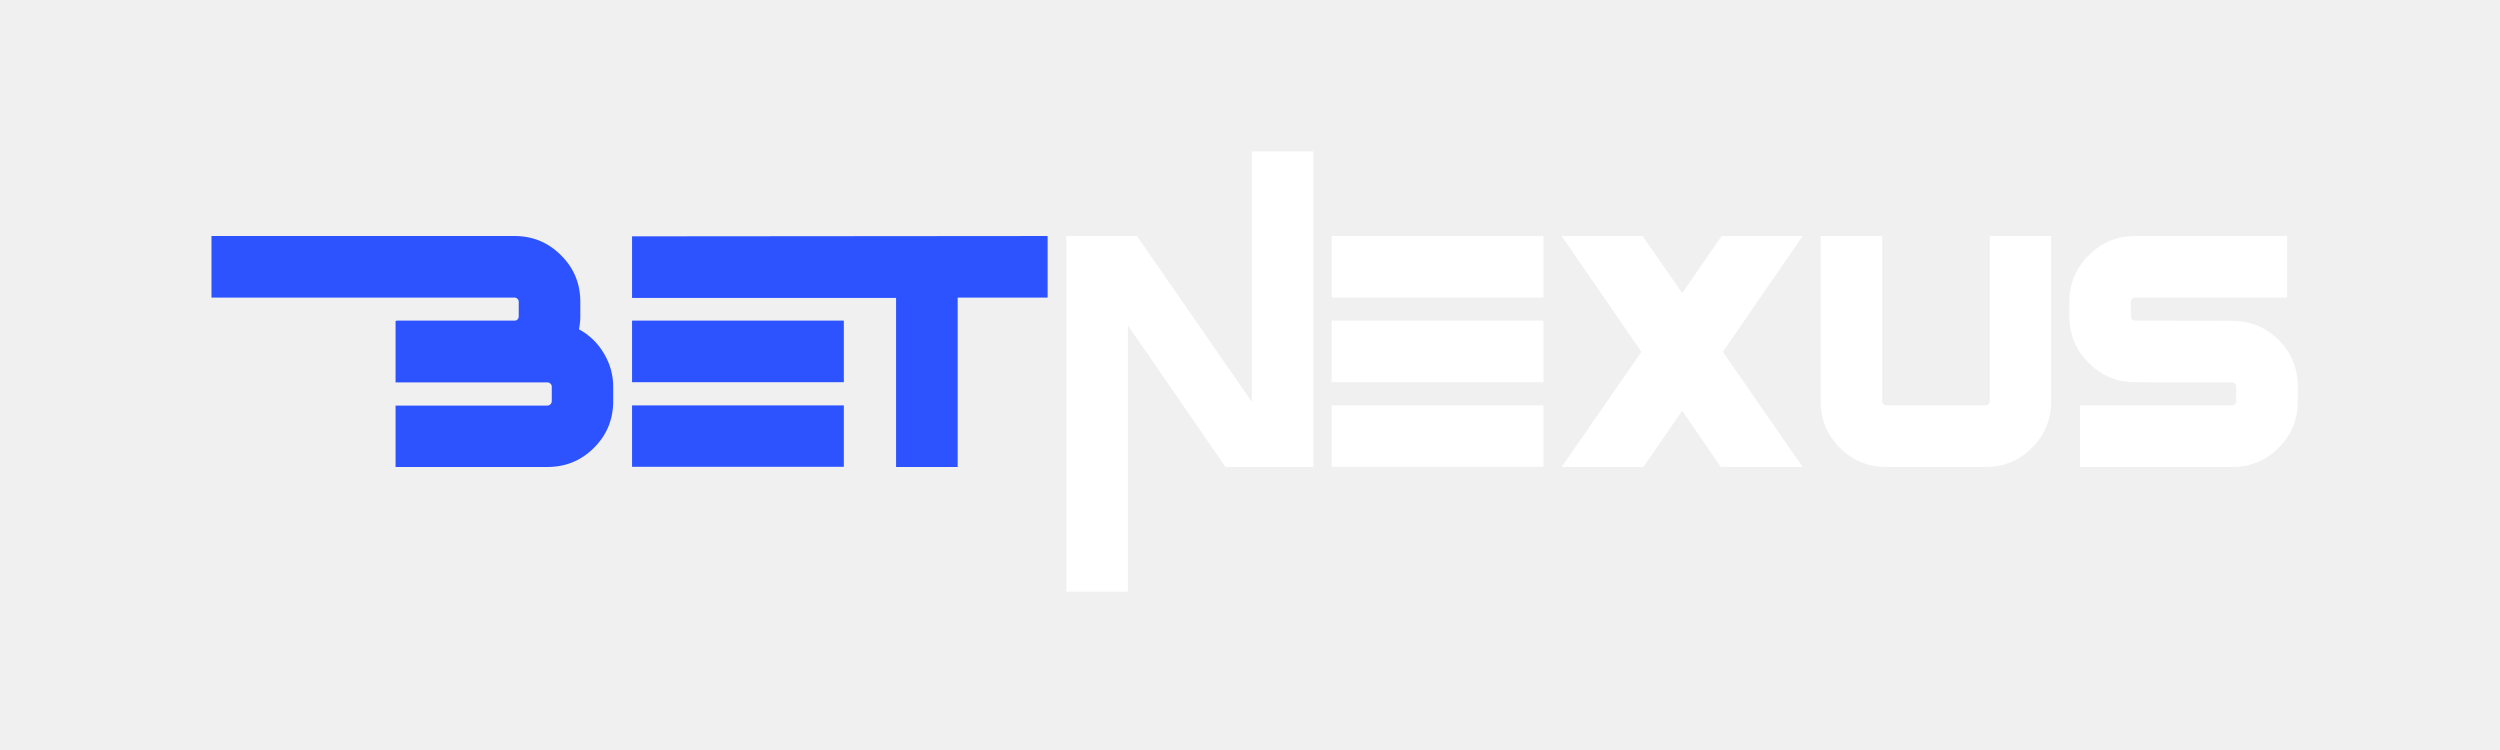
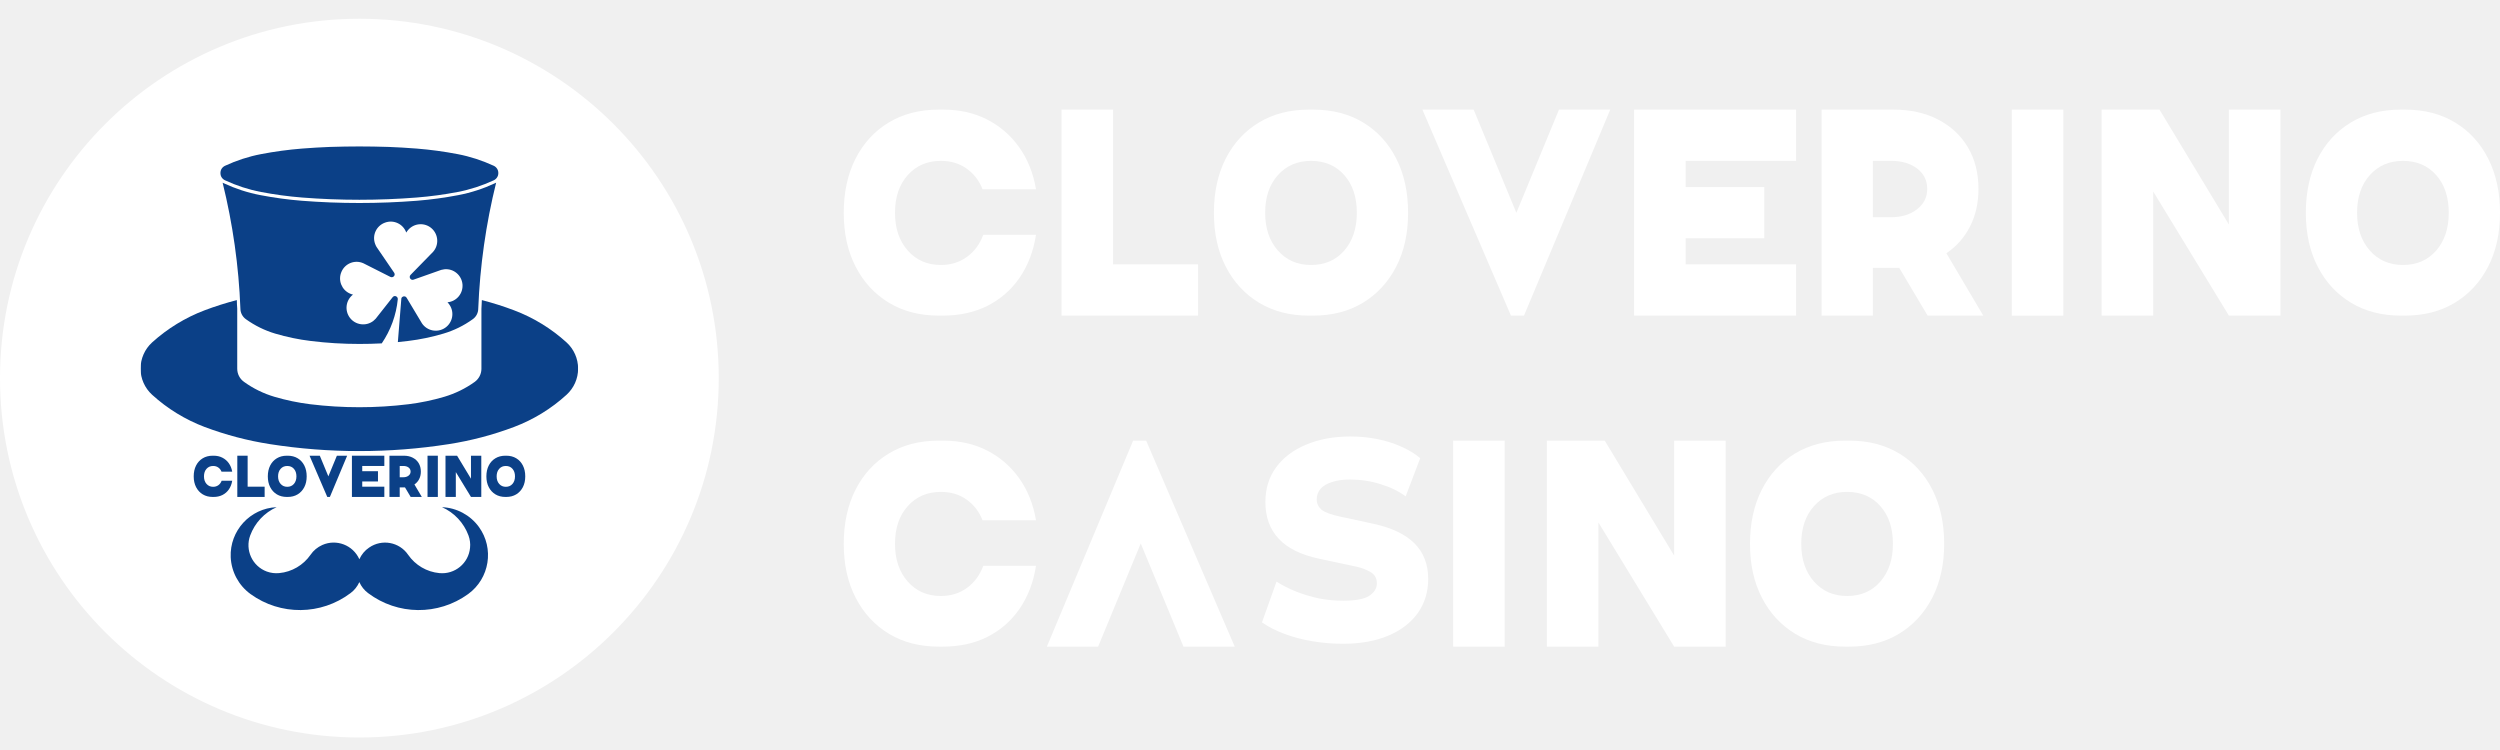
<svg xmlns="http://www.w3.org/2000/svg" width="400" height="120" viewBox="0 0 400 120" fill="none">
-   <path d="M92.637 52.689C94.31 53.597 95.636 54.879 96.616 56.534C97.612 58.19 98.111 59.97 98.111 61.875V64.198C98.111 67.117 97.087 69.601 95.04 71.648C92.993 73.695 90.51 74.719 87.59 74.719H63.29V64.892H87.59C87.768 64.892 87.928 64.821 88.071 64.678C88.213 64.536 88.284 64.376 88.284 64.198V61.875C88.284 61.679 88.213 61.519 88.071 61.394C87.928 61.252 87.768 61.18 87.59 61.18H63.29V51.354H63.451V51.3H82.33C82.525 51.3 82.686 51.238 82.81 51.113C82.935 50.971 82.997 50.811 82.997 50.633V48.283C82.997 48.105 82.935 47.954 82.81 47.829C82.686 47.687 82.525 47.615 82.33 47.615H33.837V37.762H82.33C85.231 37.762 87.706 38.786 89.753 40.833C91.818 42.88 92.85 45.363 92.85 48.283V50.633C92.85 51.291 92.779 51.977 92.637 52.689ZM135.014 74.692H101.128V64.865H135.014V74.692ZM135.014 61.154H101.128V51.3H135.014V61.154ZM101.128 37.815L167.619 37.762V47.615H153.226V74.719H143.372V47.669H101.128V37.815Z" fill="#2C53FF" />
-   <path d="M200.303 24.224H210.13V74.719H196.084L180.463 52.048V94.666H170.609V37.762H181.905L200.303 64.305V24.224ZM246.953 47.615H213.067V37.762H246.953V47.615ZM246.953 74.692H213.067V64.865H246.953V74.692ZM246.953 61.154H213.067V51.3H246.953V61.154ZM288.422 37.762L275.658 56.294L288.422 74.719H275.338L269.143 65.72L262.948 74.719H249.863L262.627 56.294L249.863 37.762H262.814L269.143 46.894L275.471 37.762H288.422ZM318.356 37.762H328.183V64.198C328.183 67.117 327.159 69.601 325.112 71.648C323.065 73.695 320.582 74.719 317.662 74.719H301.827C298.926 74.719 296.442 73.695 294.377 71.648C292.33 69.583 291.306 67.1 291.306 64.198V37.762H301.16V64.198C301.16 64.376 301.222 64.536 301.347 64.678C301.471 64.803 301.631 64.865 301.827 64.865H317.662C317.858 64.865 318.018 64.803 318.143 64.678C318.285 64.536 318.356 64.376 318.356 64.198V37.762ZM357.129 51.327C360.048 51.327 362.532 52.351 364.579 54.398C366.626 56.445 367.65 58.928 367.65 61.848V64.198C367.65 67.117 366.626 69.601 364.579 71.648C362.532 73.695 360.048 74.719 357.129 74.719H332.803V64.865H357.129C357.307 64.865 357.458 64.803 357.583 64.678C357.725 64.536 357.796 64.376 357.796 64.198V61.848C357.796 61.67 357.725 61.519 357.583 61.394C357.458 61.252 357.307 61.18 357.129 61.18L341.615 61.154C338.731 61.154 336.256 60.121 334.191 58.056C332.126 55.991 331.094 53.517 331.094 50.633V48.283C331.094 45.399 332.126 42.925 334.191 40.859C336.256 38.794 338.731 37.762 341.615 37.762H365.941V47.615H341.615C341.419 47.615 341.258 47.687 341.134 47.829C341.009 47.954 340.947 48.105 340.947 48.283V50.633C340.947 50.811 341.009 50.971 341.134 51.113C341.258 51.238 341.419 51.3 341.615 51.3L357.129 51.327Z" fill="white" />
+   <g clip-path="url(#clip0_1227_23702)">
+     <rect y="3" width="115" height="115" rx="57.5" fill="white" />
+     <mask id="mask0_1227_23702" style="mask-type:luminance" maskUnits="userSpaceOnUse" x="35" y="23" width="45" height="10">
+       <path d="M35.216 23.39H79.826V32.145H35.216V23.39Z" fill="white" />
+     </mask>
+     <g mask="url(#mask0_1227_23702)">
+       <path d="M79.737 27.688C79.737 27.188 79.451 26.736 78.998 26.524C77.15 25.674 75.21 25.038 73.218 24.659C71.055 24.244 68.867 23.948 66.67 23.771C63.622 23.532 60.556 23.413 57.498 23.413C54.432 23.413 51.377 23.532 48.321 23.771C46.121 23.948 43.934 24.244 41.773 24.659C39.777 25.038 37.839 25.674 36.008 26.524C35.548 26.736 35.262 27.188 35.262 27.688C35.262 28.186 35.548 28.638 36.008 28.85C37.839 29.702 39.777 30.338 41.773 30.717C43.934 31.133 46.121 31.427 48.321 31.604C51.377 31.843 54.432 31.964 57.498 31.964C60.556 31.964 63.621 31.843 66.67 31.604C68.869 31.428 71.057 31.133 73.218 30.717C75.21 30.338 77.15 29.702 78.998 28.85C79.45 28.638 79.737 28.186 79.737 27.688Z" fill="#0B4087" />
+     </g>
+     <mask id="mask1_1227_23702" style="mask-type:luminance" maskUnits="userSpaceOnUse" x="22" y="47" width="71" height="26">
+       <path d="M22.501 47.975H92.5V72.233H22.501V47.975Z" fill="white" />
+     </mask>
+     <g mask="url(#mask1_1227_23702)">
+       <path d="M77.028 49.373V59.05C77.011 59.871 76.612 60.62 75.958 61.1C74.48 62.161 72.837 62.964 71.1 63.481C69.215 64.036 67.313 64.434 65.375 64.675C62.76 64.998 60.127 65.155 57.496 65.155C54.865 65.155 52.243 64.998 49.62 64.675C47.69 64.434 45.768 64.036 43.895 63.481C42.157 62.966 40.515 62.161 39.047 61.1C38.354 60.609 37.957 59.825 37.957 58.984V49.371C37.919 48.918 37.901 48.466 37.892 48.013C36.146 48.466 34.43 49.009 32.737 49.648C29.644 50.82 26.791 52.567 24.334 54.791C23.162 55.861 22.486 57.385 22.486 58.984C22.486 60.571 23.162 62.086 24.334 63.158C26.79 65.394 29.643 67.139 32.737 68.313C36.128 69.585 39.627 70.51 43.202 71.063C47.929 71.802 52.706 72.174 57.498 72.174C62.282 72.174 67.055 71.802 71.795 71.063C75.368 70.51 78.868 69.585 82.248 68.313C85.351 67.139 88.205 65.394 90.651 63.158C91.825 62.086 92.498 60.572 92.498 58.984C92.498 57.385 91.825 55.861 90.651 54.791C88.205 52.567 85.351 50.82 82.248 49.648C80.559 49.009 78.842 48.466 77.096 48.013C77.075 48.466 77.058 48.918 77.03 49.388" fill="#0B4087" />
+     </g>
+     <path d="M57.495 93.136C57.182 93.83 56.702 94.439 56.092 94.892C51.375 98.457 44.872 98.521 40.087 95.049C38.186 93.671 37.023 91.501 36.912 89.147C36.737 84.918 40.025 81.325 44.263 81.148C42.304 82.018 40.781 83.652 40.032 85.675C39.175 88.002 40.365 90.588 42.693 91.448C43.33 91.679 44.004 91.762 44.677 91.695C46.7 91.51 48.537 90.422 49.691 88.76C50.152 88.075 50.81 87.541 51.566 87.2C53.83 86.192 56.489 87.217 57.495 89.479C57.837 88.732 58.362 88.075 59.056 87.616C61.088 86.201 63.895 86.708 65.298 88.761C66.451 90.424 68.28 91.511 70.303 91.697C72.778 91.938 74.977 90.126 75.207 87.652C75.282 86.987 75.189 86.306 74.959 85.675C74.209 83.652 72.686 82.018 70.72 81.148C73.065 81.243 75.237 82.406 76.621 84.308C79.113 87.745 78.34 92.556 74.903 95.049C70.109 98.522 63.617 98.457 58.89 94.893C58.282 94.439 57.801 93.83 57.495 93.136Z" fill="#0B4087" />
+     <path d="M63.656 54.737C64.211 54.683 64.756 54.627 65.31 54.552C67.22 54.321 69.105 53.924 70.942 53.379C72.631 52.88 74.221 52.096 75.643 51.07C76.196 50.682 76.52 50.044 76.52 49.371C76.788 42.583 77.747 35.822 79.381 29.23C79.328 29.256 79.263 29.285 79.21 29.312C77.334 30.19 75.348 30.836 73.316 31.224C71.138 31.64 68.929 31.943 66.714 32.12C63.648 32.361 60.573 32.48 57.496 32.48C54.421 32.48 51.345 32.361 48.272 32.12C46.056 31.945 43.857 31.64 41.678 31.224C39.638 30.836 37.66 30.19 35.785 29.312C35.73 29.285 35.675 29.257 35.62 29.23C37.245 35.822 38.206 42.583 38.463 49.371C38.463 50.044 38.796 50.682 39.341 51.07C40.771 52.096 42.362 52.88 44.041 53.379C45.889 53.924 47.774 54.321 49.693 54.552C52.279 54.877 54.883 55.031 57.496 55.031C58.689 55.031 59.889 55.005 61.08 54.94C62.511 52.835 63.398 50.415 63.647 47.874C63.674 47.626 63.489 47.404 63.232 47.366C63.074 47.358 62.926 47.423 62.824 47.551L60.109 50.997C59.988 51.126 59.849 51.245 59.722 51.357C58.558 52.244 56.884 52.021 55.992 50.858C55.105 49.695 55.315 48.033 56.479 47.135C56.313 47.1 56.138 47.043 55.98 46.97C54.642 46.37 54.042 44.801 54.642 43.47C55.231 42.122 56.802 41.522 58.14 42.122L62.472 44.31C62.704 44.422 62.98 44.33 63.1 44.099C63.174 43.96 63.157 43.776 63.065 43.637L60.24 39.499C60.155 39.342 60.072 39.185 60.016 39.019C59.508 37.643 60.217 36.119 61.604 35.62C62.982 35.112 64.504 35.823 65.002 37.209C65.097 37.052 65.198 36.904 65.317 36.775C66.278 35.675 67.968 35.565 69.067 36.544C70.157 37.513 70.266 39.195 69.297 40.291L65.686 43.987C65.502 44.172 65.511 44.469 65.696 44.642C65.817 44.763 66.002 44.809 66.165 44.746L70.589 43.184C70.756 43.139 70.93 43.101 71.107 43.082C72.574 42.945 73.86 44.024 73.997 45.483C74.126 46.941 73.056 48.235 71.598 48.364C71.716 48.493 71.838 48.633 71.928 48.779C72.751 49.997 72.418 51.651 71.199 52.465C69.98 53.277 68.329 52.952 67.513 51.735L65.057 47.635C64.928 47.411 64.642 47.349 64.431 47.479C64.291 47.55 64.209 47.679 64.209 47.838L63.656 54.737Z" fill="#0B4087" />
+     <path d="M35.44 75.463C35.331 75.186 35.16 74.965 34.929 74.802C34.699 74.637 34.425 74.555 34.103 74.555C33.668 74.555 33.315 74.707 33.044 75.011C32.771 75.313 32.636 75.716 32.636 76.218C32.636 76.715 32.771 77.118 33.044 77.426C33.315 77.734 33.668 77.889 34.103 77.889C34.425 77.889 34.704 77.802 34.942 77.629C35.18 77.455 35.353 77.22 35.462 76.922H37.152C37.07 77.445 36.896 77.901 36.628 78.293C36.36 78.684 36.016 78.984 35.597 79.196C35.18 79.406 34.702 79.511 34.164 79.511H34.042C33.432 79.511 32.899 79.374 32.443 79.1C31.987 78.823 31.631 78.44 31.376 77.947C31.121 77.454 30.994 76.879 30.994 76.218C30.994 75.559 31.119 74.982 31.37 74.487C31.622 73.991 31.977 73.604 32.433 73.328C32.889 73.051 33.422 72.913 34.033 72.913H34.177C34.706 72.913 35.176 73.019 35.587 73.231C35.999 73.442 36.34 73.737 36.612 74.118C36.884 74.499 37.063 74.948 37.152 75.463H35.44Z" fill="#0B4087" />
+     <path d="M39.621 77.869H42.341V79.511H37.97V72.913H39.621V77.869Z" fill="#0B4087" />
+     <path d="M46.034 72.913C46.644 72.913 47.177 73.051 47.633 73.328C48.09 73.604 48.443 73.991 48.694 74.487C48.944 74.982 49.069 75.559 49.069 76.218C49.069 76.879 48.942 77.454 48.687 77.947C48.432 78.44 48.077 78.823 47.621 79.1C47.166 79.374 46.633 79.511 46.021 79.511H45.899C45.289 79.511 44.755 79.374 44.299 79.1C43.843 78.823 43.487 78.44 43.233 77.947C42.977 77.454 42.851 76.879 42.851 76.218C42.851 75.559 42.976 74.982 43.226 74.487C43.479 73.991 43.834 73.604 44.29 73.328C44.746 73.051 45.279 72.913 45.889 72.913H46.034ZM45.96 77.889C46.403 77.889 46.758 77.734 47.026 77.426C47.294 77.118 47.428 76.715 47.428 76.218C47.428 75.716 47.294 75.313 47.026 75.011C46.758 74.707 46.403 74.555 45.96 74.555C45.525 74.555 45.171 74.707 44.9 75.011C44.628 75.313 44.492 75.716 44.492 76.218C44.492 76.715 44.628 77.118 44.9 77.426C45.171 77.734 45.525 77.889 45.96 77.889Z" fill="#0B4087" />
+     <path d="M55.544 72.913L52.781 79.511H52.364L49.527 72.913H51.169L52.537 76.218L53.902 72.913H55.544Z" fill="#0B4087" />
+     <path d="M56.307 72.913H61.494V74.555H57.958V75.393H60.476V77.034H57.958V77.869H61.494V79.511H56.307V72.913Z" fill="#0B4087" />
+     <path d="M62.312 79.511V72.913H64.606C65.156 72.913 65.635 73.019 66.042 73.231C66.451 73.442 66.769 73.737 66.996 74.118C67.222 74.499 67.336 74.945 67.336 75.454C67.336 75.902 67.246 76.302 67.067 76.655C66.887 77.009 66.634 77.294 66.308 77.513L67.49 79.511H65.708L64.799 77.982H63.954V79.511H62.312ZM64.535 74.555H63.954V76.36H64.535C64.873 76.36 65.15 76.275 65.367 76.106C65.586 75.937 65.695 75.72 65.695 75.454C65.695 75.183 65.587 74.965 65.374 74.802C65.159 74.637 64.88 74.555 64.535 74.555Z" fill="#0B4087" />
+     <path d="M68.404 72.913H70.055V79.511H68.404V72.913Z" fill="#0B4087" />
+     <path d="M77.007 72.913V79.511H75.356L72.931 75.534V79.511H71.28V72.913H73.134L75.356 76.594V72.913H77.007Z" fill="#0B4087" />
+     <path d="M81.004 72.913C81.615 72.913 82.148 73.051 82.604 73.328C83.06 73.604 83.414 73.991 83.664 74.487C83.915 74.982 84.04 75.559 84.04 76.218C84.04 76.879 83.912 77.454 83.658 77.947C83.402 78.44 83.047 78.823 82.591 79.1C82.137 79.374 81.604 79.511 80.992 79.511H80.87C80.259 79.511 79.726 79.374 79.27 79.1C78.814 78.823 78.458 78.44 78.204 77.947C77.948 77.454 77.821 76.879 77.821 76.218C77.821 75.559 77.947 74.982 78.197 74.487C78.449 73.991 78.804 73.604 79.26 73.328C79.716 73.051 80.25 72.913 80.86 72.913H81.004ZM80.931 77.889C81.374 77.889 81.729 77.734 81.997 77.426C82.264 77.118 82.399 76.715 82.399 76.218C82.399 75.716 82.264 75.313 81.997 75.011C81.729 74.707 81.374 74.555 80.931 74.555C80.495 74.555 80.142 74.707 79.871 75.011C79.598 75.313 79.463 75.716 79.463 76.218C79.463 76.715 79.598 77.118 79.871 77.426C80.142 77.734 80.495 77.889 80.931 77.889Z" fill="#0B4087" />
+     <path d="M157.209 30.28C156.664 28.892 155.813 27.789 154.658 26.974C153.51 26.152 152.138 25.739 150.534 25.739C148.359 25.739 146.594 26.501 145.238 28.017C143.878 29.526 143.2 31.54 143.2 34.051C143.2 36.534 143.878 38.544 145.238 40.085C146.594 41.625 148.359 42.396 150.534 42.396C152.138 42.396 153.534 41.962 154.722 41.096C155.909 40.229 156.776 39.054 157.322 37.565H165.762C165.353 40.177 164.483 42.46 163.147 44.418C161.807 46.367 160.09 47.868 157.996 48.927C155.909 49.978 153.522 50.499 150.839 50.499H150.229C147.18 50.499 144.516 49.818 142.237 48.445C139.959 47.065 138.181 45.148 136.91 42.684C135.634 40.225 135 37.349 135 34.051C135 30.757 135.626 27.873 136.878 25.402C138.137 22.922 139.91 20.989 142.189 19.609C144.468 18.229 147.132 17.539 150.181 17.539H150.903C153.543 17.539 155.893 18.068 157.947 19.127C160.002 20.178 161.707 21.655 163.067 23.556C164.422 25.462 165.321 27.704 165.762 30.28H157.209Z" fill="white" />
+     <path d="M178.095 42.299H191.687V50.499H169.847V17.539H178.095V42.299Z" fill="white" />
+     <path d="M210.128 17.54C213.177 17.54 215.841 18.23 218.12 19.61C220.399 20.99 222.164 22.924 223.415 25.403C224.667 27.874 225.293 30.759 225.293 34.052C225.293 37.35 224.655 40.227 223.383 42.686C222.108 45.149 220.334 47.067 218.056 48.447C215.785 49.819 213.121 50.501 210.064 50.501H209.454C206.405 50.501 203.742 49.819 201.463 48.447C199.184 47.067 197.407 45.149 196.135 42.686C194.859 40.227 194.226 37.35 194.226 34.052C194.226 30.759 194.851 27.874 196.103 25.403C197.363 22.924 199.136 20.99 201.415 19.61C203.693 18.23 206.357 17.54 209.406 17.54H210.128ZM209.759 42.397C211.974 42.397 213.747 41.627 215.087 40.086C216.423 38.545 217.093 36.536 217.093 34.052C217.093 31.541 216.423 29.527 215.087 28.019C213.747 26.502 211.974 25.74 209.759 25.74C207.585 25.74 205.82 26.502 204.464 28.019C203.104 29.527 202.426 31.541 202.426 34.052C202.426 36.536 203.104 38.545 204.464 40.086C205.82 41.627 207.585 42.397 209.759 42.397Z" fill="white" />
+     <path d="M257.639 17.539L243.839 50.499H241.753L227.583 17.539H235.783L242.619 34.051L249.439 17.539H257.639Z" fill="white" />
+     <path d="M261.455 17.539H287.371V25.739H269.703V29.927H282.284V38.127H269.703V42.299H287.371V50.499H261.455V17.539Z" fill="white" />
+     <path d="M291.457 50.498V17.537H302.915C305.663 17.537 308.054 18.066 310.088 19.125C312.13 20.176 313.718 21.653 314.854 23.554C315.985 25.46 316.555 27.686 316.555 30.23C316.555 32.468 316.105 34.466 315.207 36.232C314.308 37.997 313.044 39.425 311.42 40.516L317.325 50.498H308.419L303.878 42.859H299.657V50.498H291.457ZM302.562 25.737H299.657V34.755H302.562C304.251 34.755 305.635 34.334 306.718 33.487C307.809 32.645 308.355 31.558 308.355 30.23C308.355 28.874 307.817 27.787 306.75 26.972C305.679 26.15 304.283 25.737 302.562 25.737Z" fill="white" />
+     <path d="M321.89 17.54H330.138V50.501H321.89V17.54Z" fill="white" />
+     <path d="M364.872 17.539V50.499H356.624L344.508 30.633V50.499H336.26V17.539H345.519L356.624 35.929V17.539H364.872Z" fill="white" />
+     <path d="M384.836 17.539C387.885 17.539 390.549 18.229 392.828 19.609C395.107 20.989 396.872 22.922 398.123 25.402C399.375 27.873 400.001 30.757 400.001 34.051C400.001 37.349 399.363 40.225 398.091 42.684C396.816 45.148 395.042 47.065 392.764 48.445C390.493 49.818 387.829 50.499 384.772 50.499H384.162C381.113 50.499 378.45 49.818 376.171 48.445C373.892 47.065 372.115 45.148 370.843 42.684C369.567 40.225 368.934 37.349 368.934 34.051C368.934 30.757 369.559 27.873 370.811 25.402C372.071 22.922 373.844 20.989 376.123 19.609C378.401 18.229 381.065 17.539 384.114 17.539H384.836ZM384.467 42.396C386.682 42.396 388.455 41.625 389.795 40.085C391.131 38.544 391.801 36.534 391.801 34.051C391.801 31.54 391.131 29.526 389.795 28.017C388.455 26.501 386.682 25.739 384.467 25.739C382.293 25.739 380.528 26.501 379.172 28.017C377.812 29.526 377.134 31.54 377.134 34.051C377.134 36.534 377.812 38.544 379.172 40.085C380.528 41.625 382.293 42.396 384.467 42.396Z" fill="white" />
+     <path d="M157.209 83.244C156.664 81.856 155.813 80.753 154.658 79.938C153.51 79.116 152.138 78.703 150.534 78.703C148.359 78.703 146.594 79.465 145.238 80.981C143.878 82.49 143.2 84.504 143.2 87.015C143.2 89.498 143.878 91.508 145.238 93.049C146.594 94.589 148.359 95.359 150.534 95.359C152.138 95.359 153.534 94.926 154.722 94.06C155.909 93.193 156.776 92.018 157.322 90.529H165.762C165.353 93.141 164.483 95.424 163.147 97.382C161.807 99.331 160.09 100.832 157.996 101.891C155.909 102.942 153.522 103.463 150.839 103.463H150.229C147.18 103.463 144.516 102.781 142.237 101.409C139.959 100.029 138.181 98.112 136.91 95.648C135.634 93.189 135 90.313 135 87.015C135 83.721 135.626 80.837 136.878 78.366C138.137 75.886 139.91 73.953 142.189 72.573C144.468 71.192 147.132 70.502 150.181 70.502H150.903C153.543 70.502 155.893 71.032 157.947 72.091C160.002 73.142 161.707 74.618 163.067 76.52C164.422 78.426 165.321 80.668 165.762 83.244H157.209Z" fill="white" />
+     <path d="M167.499 103.463L181.3 70.502L183.386 70.502L197.556 103.463L189.356 103.463L182.519 86.951L175.699 103.463L167.499 103.463Z" fill="white" />
+     <path d="M232.5 70.502H240.748V103.463H232.5V70.502Z" fill="white" />
+     <path d="M276.112 70.502V103.463H267.864L255.748 83.596V103.463H247.5V70.502H256.759L267.864 88.892V70.502H276.112Z" fill="white" />
+     <path d="M295.903 70.502C298.952 70.502 301.616 71.192 303.894 72.572C306.173 73.952 307.938 75.885 309.19 78.365C310.441 80.836 311.067 83.721 311.067 87.014C311.067 90.312 310.429 93.188 309.158 95.648C307.882 98.111 306.109 100.029 303.83 101.409C301.559 102.781 298.896 103.463 295.839 103.463H295.229C292.18 103.463 289.516 102.781 287.237 101.409C284.959 100.029 283.181 98.111 281.91 95.648C280.634 93.188 280 90.312 280 87.014C280 83.721 280.626 80.836 281.878 78.365C283.137 75.885 284.91 73.952 287.189 72.572C289.468 71.192 292.132 70.502 295.181 70.502H295.903ZM295.534 95.359C297.748 95.359 299.521 94.588 300.861 93.048C302.197 91.507 302.867 89.498 302.867 87.014C302.867 84.503 302.197 82.489 300.861 80.981C299.521 79.464 297.748 78.702 295.534 78.702C293.359 78.702 291.594 79.464 290.238 80.981C288.878 82.489 288.2 84.503 288.2 87.014C288.2 89.498 288.878 91.507 290.238 93.048C291.594 94.588 293.359 95.359 295.534 95.359Z" fill="white" />
+     <path d="M214.872 103.003C213.199 103.003 211.557 102.866 209.945 102.592C208.333 102.318 206.843 101.923 205.474 101.406C204.106 100.889 202.92 100.281 201.916 99.581L204.243 93.057C205.185 93.666 206.235 94.198 207.39 94.654C208.546 95.11 209.763 95.475 211.04 95.749C212.317 95.992 213.595 96.114 214.872 96.114C216.879 96.114 218.278 95.855 219.069 95.338C219.89 94.791 220.301 94.122 220.301 93.331C220.301 92.844 220.179 92.434 219.936 92.099C219.693 91.765 219.282 91.476 218.704 91.233C218.157 90.959 217.412 90.731 216.469 90.548L211.131 89.408C208.212 88.8 206.037 87.735 204.608 86.215C203.178 84.694 202.463 82.732 202.463 80.329C202.463 78.201 203.026 76.361 204.151 74.809C205.307 73.228 206.904 72.011 208.941 71.16C211.01 70.278 213.382 69.837 216.058 69.837C217.548 69.837 218.978 69.974 220.346 70.248C221.745 70.521 223.038 70.932 224.224 71.479C225.41 71.996 226.414 72.605 227.235 73.304L224.908 79.417C223.753 78.566 222.399 77.912 220.848 77.455C219.328 76.969 217.7 76.725 215.967 76.725C214.842 76.725 213.884 76.862 213.093 77.136C212.302 77.379 211.694 77.744 211.268 78.231C210.873 78.718 210.675 79.28 210.675 79.919C210.675 80.558 210.934 81.105 211.451 81.561C211.998 81.987 212.986 82.352 214.416 82.656L219.708 83.797C222.658 84.435 224.863 85.484 226.323 86.944C227.782 88.404 228.512 90.305 228.512 92.647C228.512 94.715 227.95 96.54 226.824 98.121C225.699 99.672 224.118 100.874 222.08 101.725C220.042 102.577 217.64 103.003 214.872 103.003Z" fill="white" />
+   </g>
+   <defs>
+     <clipPath id="clip0_1227_23702">
+       <rect width="400" height="120" fill="white" />
+     </clipPath>
+   </defs>
</svg>
